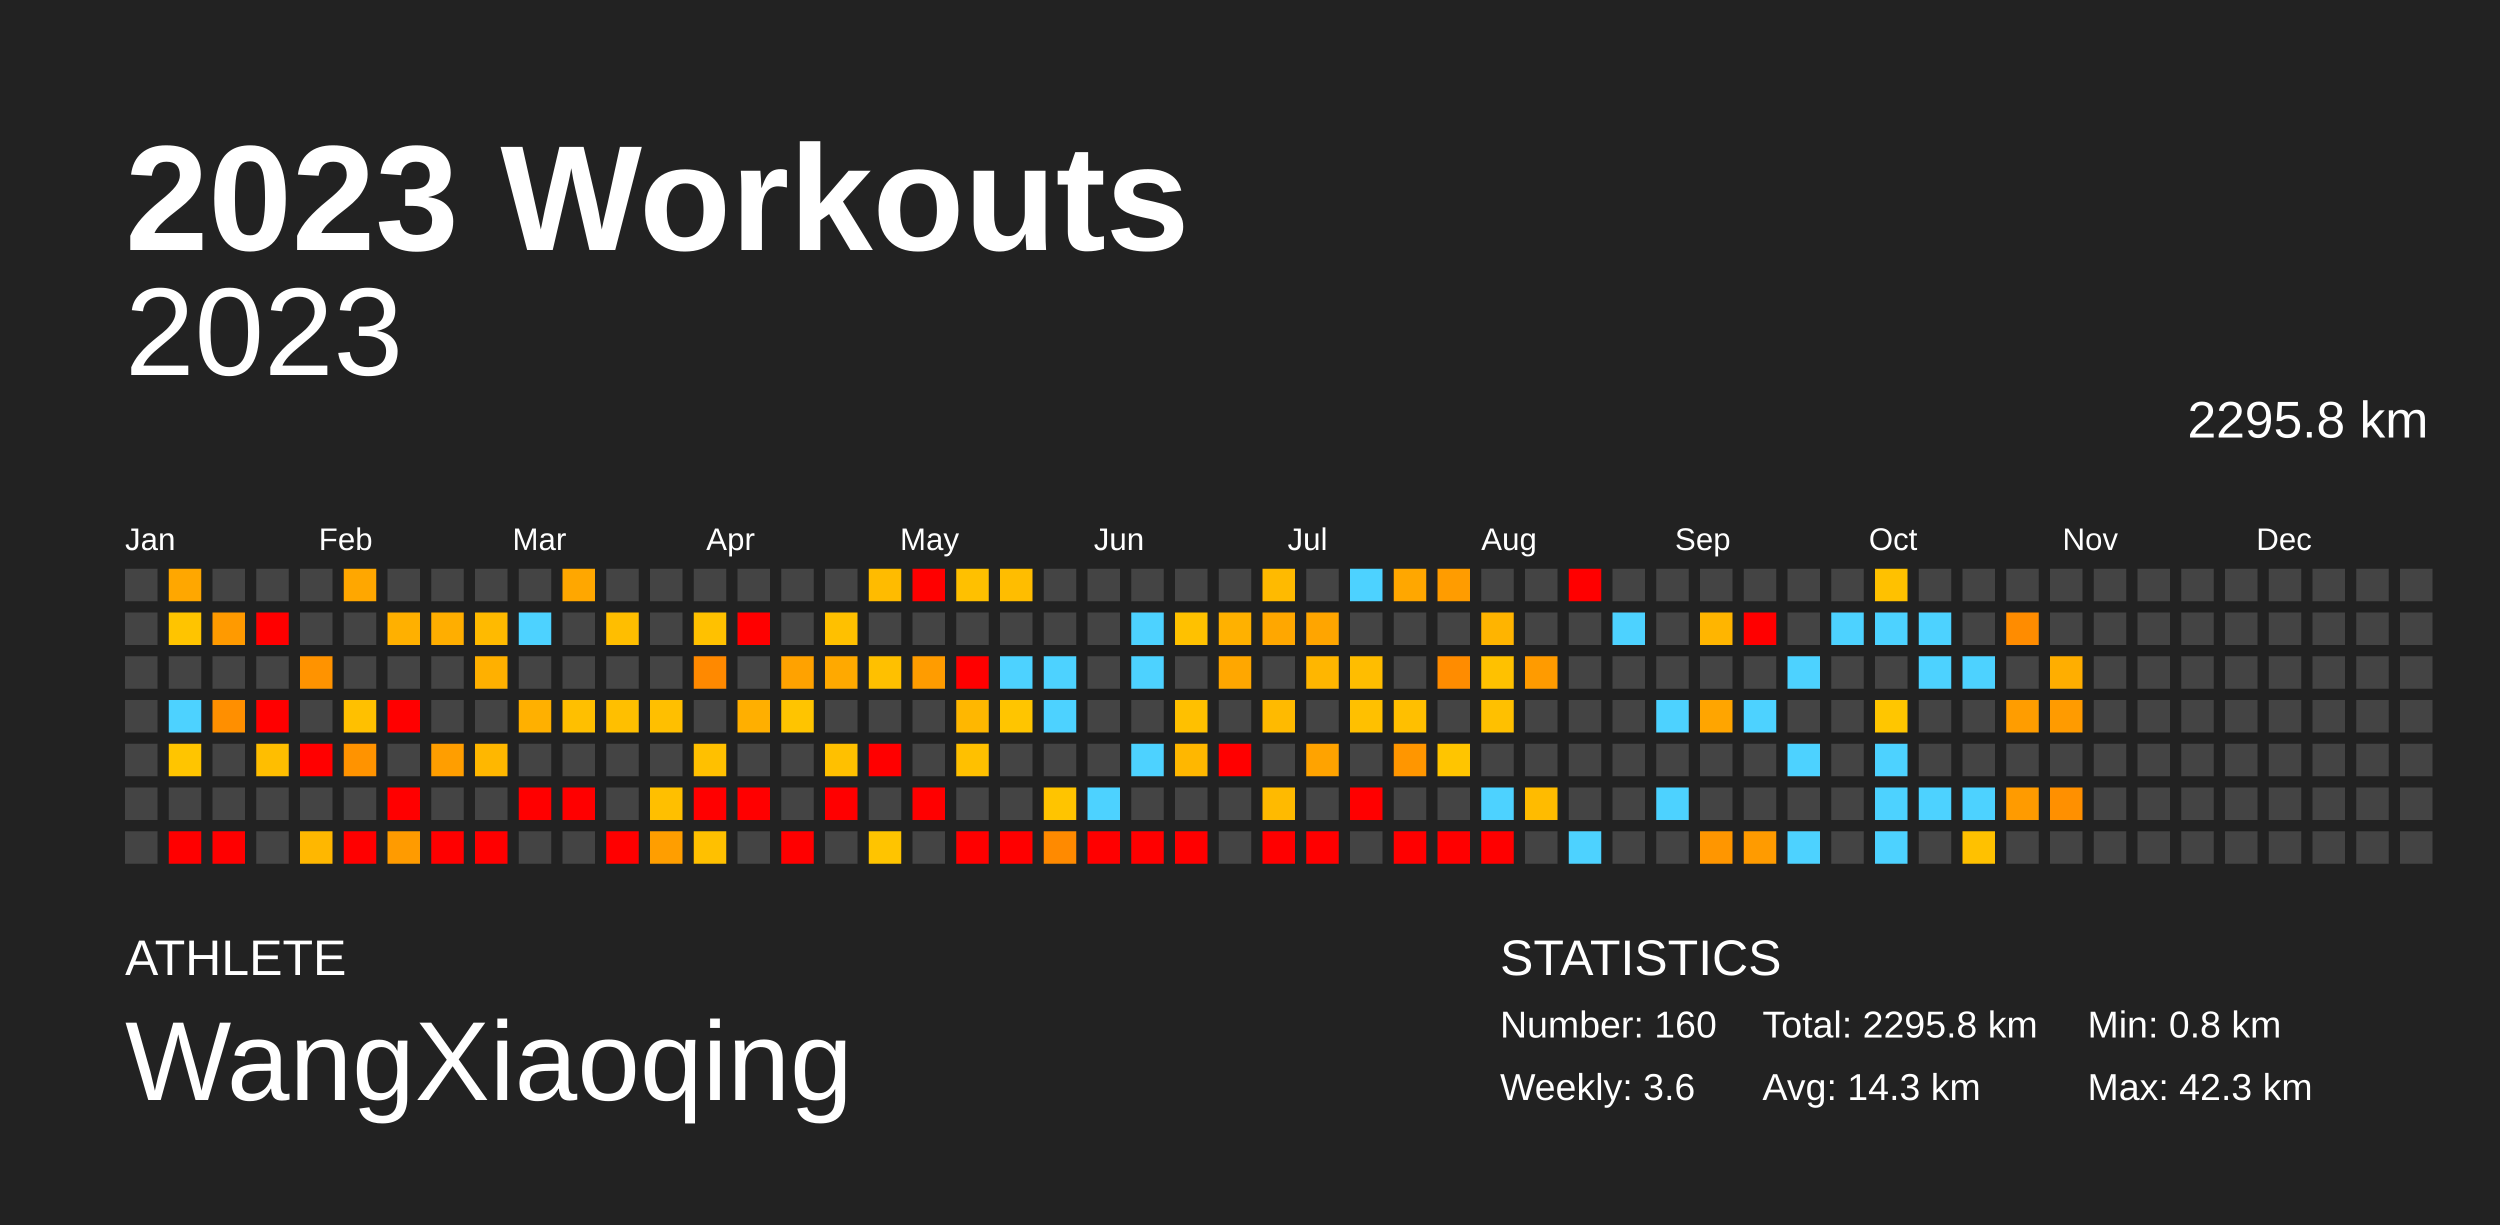
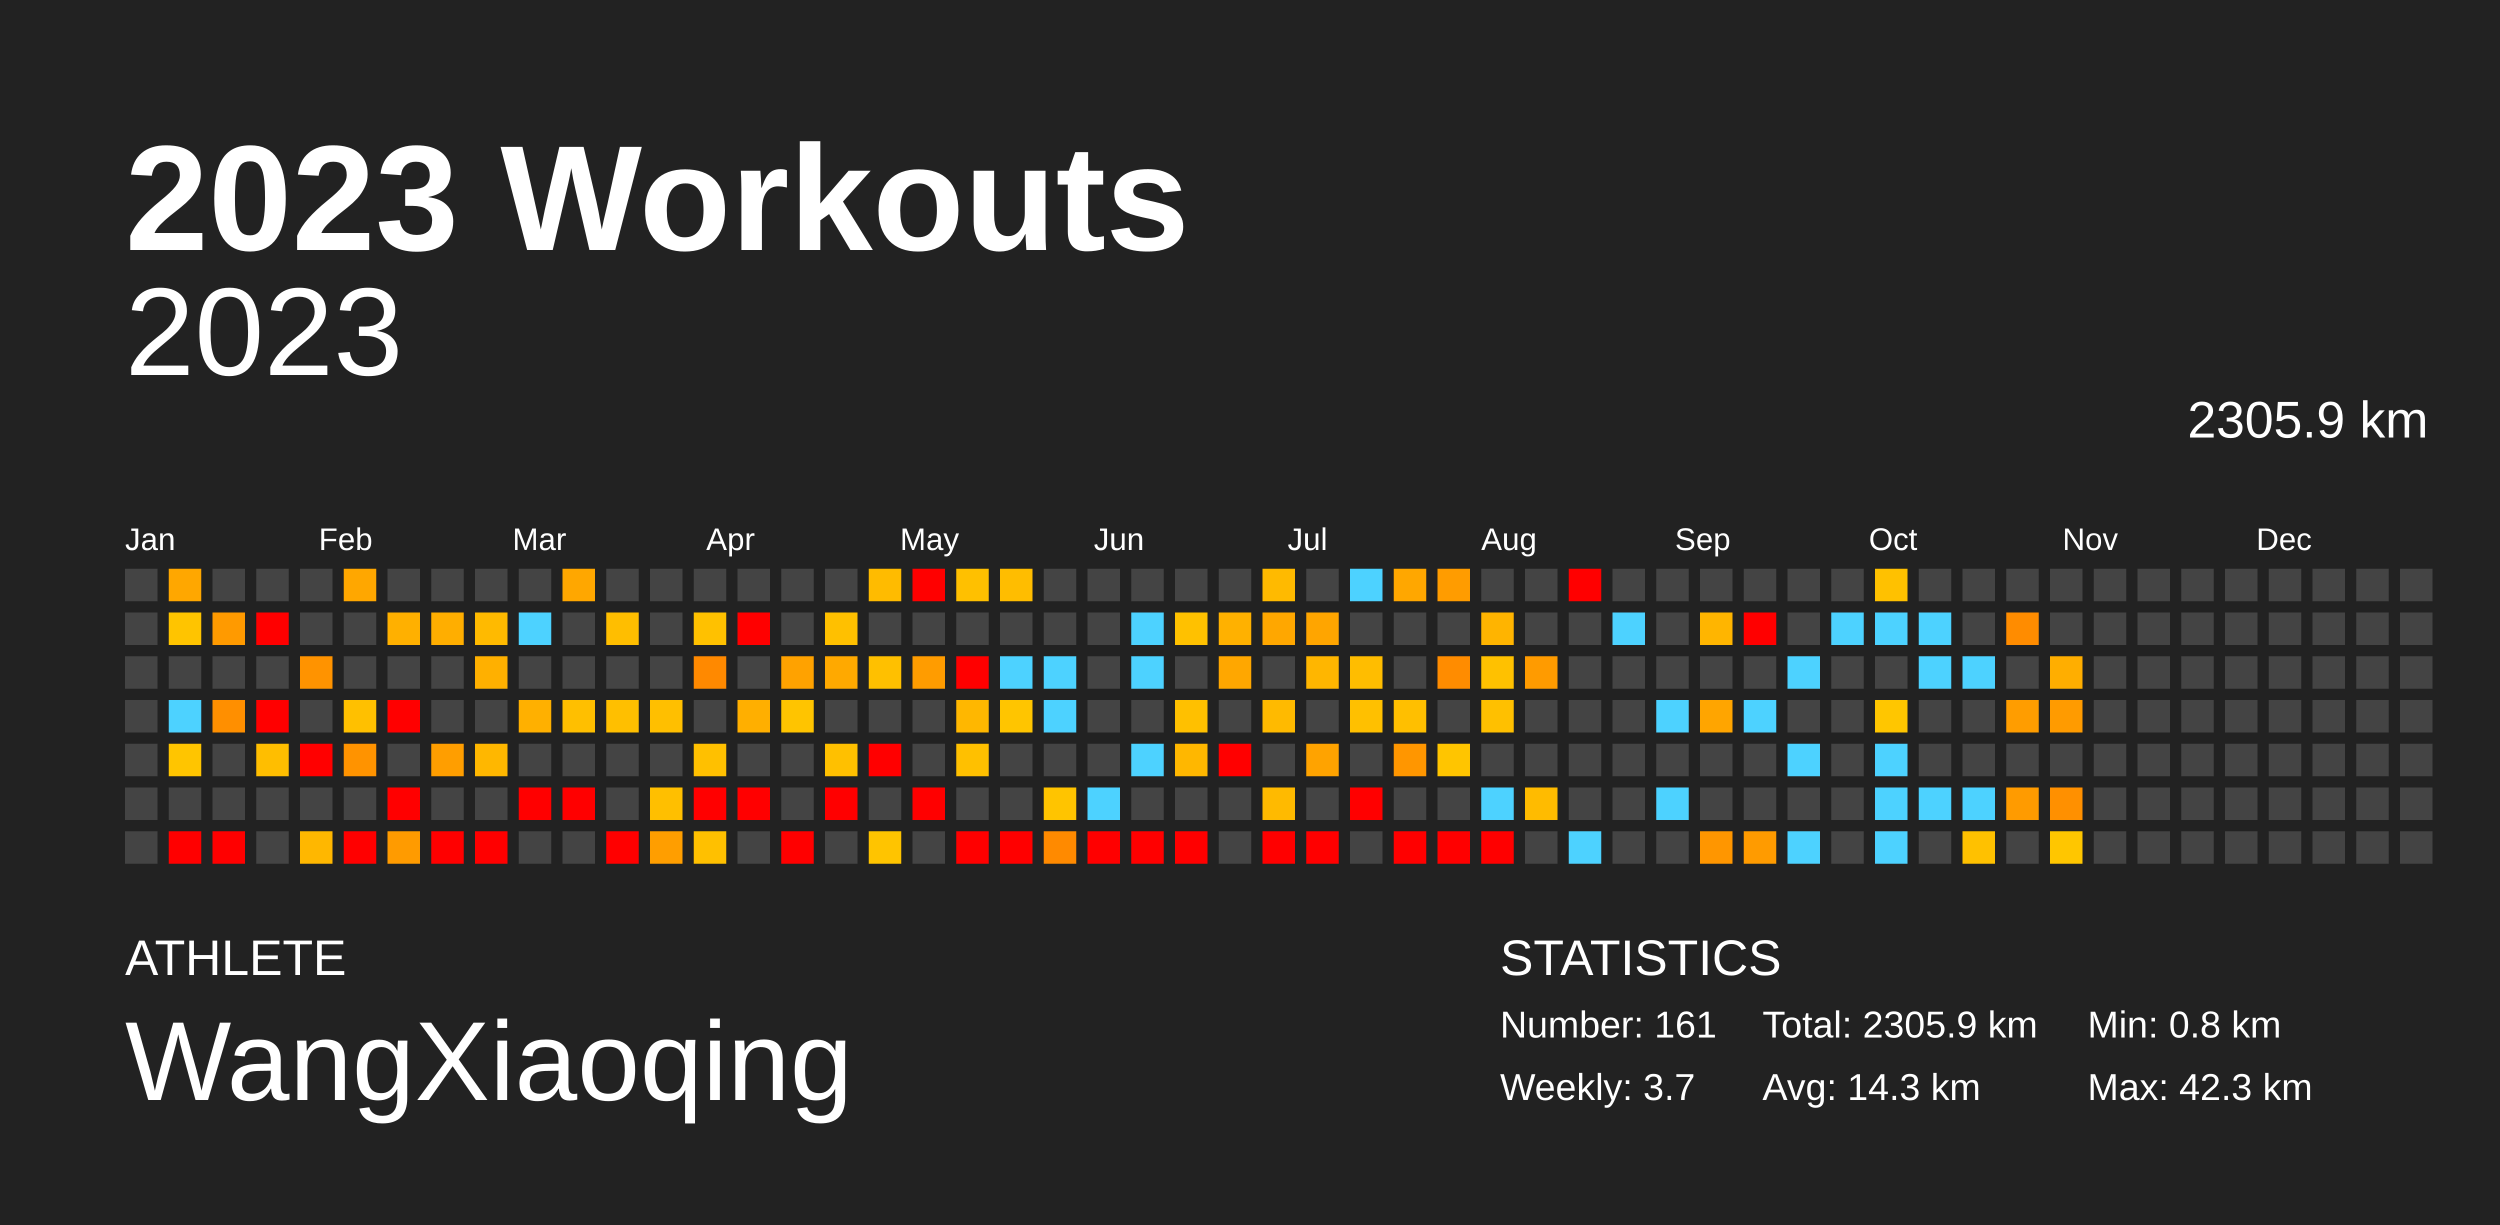
<svg xmlns="http://www.w3.org/2000/svg" baseProfile="full" height="98mm" version="1.1" viewBox="0,0,200,98" width="200mm">
  <defs />
  <rect fill="#222222" height="98" width="200" x="0" y="0" />
  <text fill="#FFFFFF" style="font-size:12px; font-family:Arial; font-weight:bold;" x="10" y="20">2023 Workouts</text>
  <text fill="#FFFFFF" style="font-size:4px; font-family:Arial" x="10" y="78">ATHLETE</text>
  <text fill="#FFFFFF" style="font-size:9px; font-family:Arial" x="10" y="88">WangXiaoqing</text>
  <text fill="#FFFFFF" style="font-size:4px; font-family:Arial" x="120" y="78">STATISTICS</text>
-   <text fill="#FFFFFF" style="font-size:3px; font-family:Arial" x="120" y="83">Number: 160</text>
-   <text fill="#FFFFFF" style="font-size:3px; font-family:Arial" x="120" y="88">Weekly: 3.6</text>
-   <text fill="#FFFFFF" style="font-size:3px; font-family:Arial" x="141" y="83">Total: 2295.8 km</text>
+   <text fill="#FFFFFF" style="font-size:3px; font-family:Arial" x="120" y="83">Number: 161</text>
+   <text fill="#FFFFFF" style="font-size:3px; font-family:Arial" x="120" y="88">Weekly: 3.7</text>
+   <text fill="#FFFFFF" style="font-size:3px; font-family:Arial" x="141" y="83">Total: 2305.9 km</text>
  <text fill="#FFFFFF" style="font-size:3px; font-family:Arial" x="141" y="88">Avg: 14.3 km</text>
  <text fill="#FFFFFF" style="font-size:3px; font-family:Arial" x="167" y="83">Min: 0.8 km</text>
  <text fill="#FFFFFF" style="font-size:3px; font-family:Arial" x="167" y="88">Max: 42.3 km</text>
  <text alignment-baseline="hanging" fill="#FFFFFF" style="font-size:10.0px; font-family:Arial;" x="10" y="30">2023</text>
-   <text alignment-baseline="hanging" fill="#FFFFFF" style="font-size:4.125px; font-family:Arial;" x="175" y="35">2295.8 km</text>
+   <text alignment-baseline="hanging" fill="#FFFFFF" style="font-size:4.125px; font-family:Arial;" x="175" y="35">2305.9 km</text>
  <text fill="#FFFFFF" style="font-size:2.5px; font-family:Arial" x="10.0" y="44">Jan</text>
  <text fill="#FFFFFF" style="font-size:2.5px; font-family:Arial" x="25.5" y="44">Feb</text>
  <text fill="#FFFFFF" style="font-size:2.5px; font-family:Arial" x="41.0" y="44">Mar</text>
  <text fill="#FFFFFF" style="font-size:2.5px; font-family:Arial" x="56.5" y="44">Apr</text>
  <text fill="#FFFFFF" style="font-size:2.5px; font-family:Arial" x="72.0" y="44">May</text>
  <text fill="#FFFFFF" style="font-size:2.5px; font-family:Arial" x="87.5" y="44">Jun</text>
  <text fill="#FFFFFF" style="font-size:2.5px; font-family:Arial" x="103.0" y="44">Jul</text>
  <text fill="#FFFFFF" style="font-size:2.5px; font-family:Arial" x="118.5" y="44">Aug</text>
  <text fill="#FFFFFF" style="font-size:2.5px; font-family:Arial" x="134.0" y="44">Sep</text>
  <text fill="#FFFFFF" style="font-size:2.5px; font-family:Arial" x="149.5" y="44">Oct</text>
  <text fill="#FFFFFF" style="font-size:2.5px; font-family:Arial" x="165.0" y="44">Nov</text>
  <text fill="#FFFFFF" style="font-size:2.5px; font-family:Arial" x="180.5" y="44">Dec</text>
  <rect fill="#444444" height="2.6" width="2.6" x="10.0" y="45.5" />
  <rect fill="#444444" height="2.6" width="2.6" x="10.0" y="49.0" />
  <rect fill="#444444" height="2.6" width="2.6" x="10.0" y="52.5" />
  <rect fill="#444444" height="2.6" width="2.6" x="10.0" y="56.0" />
  <rect fill="#444444" height="2.6" width="2.6" x="10.0" y="59.5" />
  <rect fill="#444444" height="2.6" width="2.6" x="10.0" y="63.0" />
  <rect fill="#444444" height="2.6" width="2.6" x="10.0" y="66.5" />
  <rect fill="#ffa700" height="2.6" width="2.6" x="13.5" y="45.5" />
  <rect fill="#ffc400" height="2.6" width="2.6" x="13.5" y="49.0" />
  <rect fill="#444444" height="2.6" width="2.6" x="13.5" y="52.5" />
  <rect fill="#4dd2ff" height="2.6" width="2.6" x="13.5" y="56.0" />
  <rect fill="#ffc500" height="2.6" width="2.6" x="13.5" y="59.5" />
  <rect fill="#444444" height="2.6" width="2.6" x="13.5" y="63.0" />
  <rect fill="red" height="2.6" width="2.6" x="13.5" y="66.5" />
  <rect fill="#444444" height="2.6" width="2.6" x="17.0" y="45.5" />
  <rect fill="#ff9a00" height="2.6" width="2.6" x="17.0" y="49.0" />
  <rect fill="#444444" height="2.6" width="2.6" x="17.0" y="52.5" />
  <rect fill="#ff8f00" height="2.6" width="2.6" x="17.0" y="56.0" />
  <rect fill="#444444" height="2.6" width="2.6" x="17.0" y="59.5" />
  <rect fill="#444444" height="2.6" width="2.6" x="17.0" y="63.0" />
  <rect fill="red" height="2.6" width="2.6" x="17.0" y="66.5" />
  <rect fill="#444444" height="2.6" width="2.6" x="20.5" y="45.5" />
  <rect fill="red" height="2.6" width="2.6" x="20.5" y="49.0" />
  <rect fill="#444444" height="2.6" width="2.6" x="20.5" y="52.5" />
  <rect fill="red" height="2.6" width="2.6" x="20.5" y="56.0" />
  <rect fill="#ffbe00" height="2.6" width="2.6" x="20.5" y="59.5" />
  <rect fill="#444444" height="2.6" width="2.6" x="20.5" y="63.0" />
  <rect fill="#444444" height="2.6" width="2.6" x="20.5" y="66.5" />
  <rect fill="#444444" height="2.6" width="2.6" x="24.0" y="45.5" />
  <rect fill="#444444" height="2.6" width="2.6" x="24.0" y="49.0" />
  <rect fill="#ff9300" height="2.6" width="2.6" x="24.0" y="52.5" />
  <rect fill="#444444" height="2.6" width="2.6" x="24.0" y="56.0" />
  <rect fill="red" height="2.6" width="2.6" x="24.0" y="59.5" />
  <rect fill="#444444" height="2.6" width="2.6" x="24.0" y="63.0" />
  <rect fill="#ffb700" height="2.6" width="2.6" x="24.0" y="66.5" />
  <rect fill="#ffa700" height="2.6" width="2.6" x="27.5" y="45.5" />
  <rect fill="#444444" height="2.6" width="2.6" x="27.5" y="49.0" />
  <rect fill="#444444" height="2.6" width="2.6" x="27.5" y="52.5" />
  <rect fill="#ffc000" height="2.6" width="2.6" x="27.5" y="56.0" />
  <rect fill="#ff9300" height="2.6" width="2.6" x="27.5" y="59.5" />
  <rect fill="#444444" height="2.6" width="2.6" x="27.5" y="63.0" />
  <rect fill="red" height="2.6" width="2.6" x="27.5" y="66.5" />
  <rect fill="#444444" height="2.6" width="2.6" x="31.0" y="45.5" />
  <rect fill="#ffb000" height="2.6" width="2.6" x="31.0" y="49.0" />
  <rect fill="#444444" height="2.6" width="2.6" x="31.0" y="52.5" />
  <rect fill="red" height="2.6" width="2.6" x="31.0" y="56.0" />
  <rect fill="#444444" height="2.6" width="2.6" x="31.0" y="59.5" />
  <rect fill="red" height="2.6" width="2.6" x="31.0" y="63.0" />
  <rect fill="#ff9b00" height="2.6" width="2.6" x="31.0" y="66.5" />
  <rect fill="#444444" height="2.6" width="2.6" x="34.5" y="45.5" />
  <rect fill="#ffae00" height="2.6" width="2.6" x="34.5" y="49.0" />
  <rect fill="#444444" height="2.6" width="2.6" x="34.5" y="52.5" />
  <rect fill="#444444" height="2.6" width="2.6" x="34.5" y="56.0" />
  <rect fill="#ff9e00" height="2.6" width="2.6" x="34.5" y="59.5" />
  <rect fill="#444444" height="2.6" width="2.6" x="34.5" y="63.0" />
  <rect fill="red" height="2.6" width="2.6" x="34.5" y="66.5" />
  <rect fill="#444444" height="2.6" width="2.6" x="38.0" y="45.5" />
  <rect fill="#ffba00" height="2.6" width="2.6" x="38.0" y="49.0" />
  <rect fill="#ffb000" height="2.6" width="2.6" x="38.0" y="52.5" />
  <rect fill="#444444" height="2.6" width="2.6" x="38.0" y="56.0" />
  <rect fill="#ffb700" height="2.6" width="2.6" x="38.0" y="59.5" />
  <rect fill="#444444" height="2.6" width="2.6" x="38.0" y="63.0" />
  <rect fill="red" height="2.6" width="2.6" x="38.0" y="66.5" />
  <rect fill="#444444" height="2.6" width="2.6" x="41.5" y="45.5" />
  <rect fill="#4dd2ff" height="2.6" width="2.6" x="41.5" y="49.0" />
  <rect fill="#444444" height="2.6" width="2.6" x="41.5" y="52.5" />
  <rect fill="#ffb000" height="2.6" width="2.6" x="41.5" y="56.0" />
  <rect fill="#444444" height="2.6" width="2.6" x="41.5" y="59.5" />
  <rect fill="red" height="2.6" width="2.6" x="41.5" y="63.0" />
  <rect fill="#444444" height="2.6" width="2.6" x="41.5" y="66.5" />
  <rect fill="#ffa700" height="2.6" width="2.6" x="45.0" y="45.5" />
  <rect fill="#444444" height="2.6" width="2.6" x="45.0" y="49.0" />
  <rect fill="#444444" height="2.6" width="2.6" x="45.0" y="52.5" />
  <rect fill="#ffbf00" height="2.6" width="2.6" x="45.0" y="56.0" />
  <rect fill="#444444" height="2.6" width="2.6" x="45.0" y="59.5" />
  <rect fill="red" height="2.6" width="2.6" x="45.0" y="63.0" />
  <rect fill="#444444" height="2.6" width="2.6" x="45.0" y="66.5" />
  <rect fill="#444444" height="2.6" width="2.6" x="48.5" y="45.5" />
  <rect fill="#ffbe00" height="2.6" width="2.6" x="48.5" y="49.0" />
  <rect fill="#444444" height="2.6" width="2.6" x="48.5" y="52.5" />
  <rect fill="#ffbf00" height="2.6" width="2.6" x="48.5" y="56.0" />
  <rect fill="#444444" height="2.6" width="2.6" x="48.5" y="59.5" />
  <rect fill="#444444" height="2.6" width="2.6" x="48.5" y="63.0" />
  <rect fill="red" height="2.6" width="2.6" x="48.5" y="66.5" />
  <rect fill="#444444" height="2.6" width="2.6" x="52.0" y="45.5" />
  <rect fill="#444444" height="2.6" width="2.6" x="52.0" y="49.0" />
  <rect fill="#444444" height="2.6" width="2.6" x="52.0" y="52.5" />
  <rect fill="#ffbf00" height="2.6" width="2.6" x="52.0" y="56.0" />
  <rect fill="#444444" height="2.6" width="2.6" x="52.0" y="59.5" />
  <rect fill="#ffbf00" height="2.6" width="2.6" x="52.0" y="63.0" />
  <rect fill="#ff9e00" height="2.6" width="2.6" x="52.0" y="66.5" />
  <rect fill="#444444" height="2.6" width="2.6" x="55.5" y="45.5" />
  <rect fill="#ffc100" height="2.6" width="2.6" x="55.5" y="49.0" />
  <rect fill="#ff8900" height="2.6" width="2.6" x="55.5" y="52.5" />
  <rect fill="#444444" height="2.6" width="2.6" x="55.5" y="56.0" />
  <rect fill="#ffc000" height="2.6" width="2.6" x="55.5" y="59.5" />
  <rect fill="red" height="2.6" width="2.6" x="55.5" y="63.0" />
  <rect fill="#ffc000" height="2.6" width="2.6" x="55.5" y="66.5" />
  <rect fill="#444444" height="2.6" width="2.6" x="59.0" y="45.5" />
  <rect fill="red" height="2.6" width="2.6" x="59.0" y="49.0" />
  <rect fill="#444444" height="2.6" width="2.6" x="59.0" y="52.5" />
  <rect fill="#ffaf00" height="2.6" width="2.6" x="59.0" y="56.0" />
  <rect fill="#444444" height="2.6" width="2.6" x="59.0" y="59.5" />
  <rect fill="red" height="2.6" width="2.6" x="59.0" y="63.0" />
  <rect fill="#444444" height="2.6" width="2.6" x="59.0" y="66.5" />
  <rect fill="#444444" height="2.6" width="2.6" x="62.5" y="45.5" />
  <rect fill="#444444" height="2.6" width="2.6" x="62.5" y="49.0" />
  <rect fill="#ffa200" height="2.6" width="2.6" x="62.5" y="52.5" />
  <rect fill="#ffc400" height="2.6" width="2.6" x="62.5" y="56.0" />
  <rect fill="#444444" height="2.6" width="2.6" x="62.5" y="59.5" />
  <rect fill="#444444" height="2.6" width="2.6" x="62.5" y="63.0" />
  <rect fill="red" height="2.6" width="2.6" x="62.5" y="66.5" />
  <rect fill="#444444" height="2.6" width="2.6" x="66.0" y="45.5" />
  <rect fill="#ffc000" height="2.6" width="2.6" x="66.0" y="49.0" />
  <rect fill="#ffa900" height="2.6" width="2.6" x="66.0" y="52.5" />
  <rect fill="#444444" height="2.6" width="2.6" x="66.0" y="56.0" />
  <rect fill="#ffc000" height="2.6" width="2.6" x="66.0" y="59.5" />
  <rect fill="red" height="2.6" width="2.6" x="66.0" y="63.0" />
  <rect fill="#444444" height="2.6" width="2.6" x="66.0" y="66.5" />
  <rect fill="#ffbb00" height="2.6" width="2.6" x="69.5" y="45.5" />
  <rect fill="#444444" height="2.6" width="2.6" x="69.5" y="49.0" />
  <rect fill="#ffc000" height="2.6" width="2.6" x="69.5" y="52.5" />
  <rect fill="#444444" height="2.6" width="2.6" x="69.5" y="56.0" />
  <rect fill="red" height="2.6" width="2.6" x="69.5" y="59.5" />
  <rect fill="#444444" height="2.6" width="2.6" x="69.5" y="63.0" />
  <rect fill="#ffc400" height="2.6" width="2.6" x="69.5" y="66.5" />
  <rect fill="red" height="2.6" width="2.6" x="73.0" y="45.5" />
  <rect fill="#444444" height="2.6" width="2.6" x="73.0" y="49.0" />
  <rect fill="#ff9c00" height="2.6" width="2.6" x="73.0" y="52.5" />
  <rect fill="#444444" height="2.6" width="2.6" x="73.0" y="56.0" />
  <rect fill="#444444" height="2.6" width="2.6" x="73.0" y="59.5" />
  <rect fill="red" height="2.6" width="2.6" x="73.0" y="63.0" />
  <rect fill="#444444" height="2.6" width="2.6" x="73.0" y="66.5" />
  <rect fill="#ffc000" height="2.6" width="2.6" x="76.5" y="45.5" />
  <rect fill="#444444" height="2.6" width="2.6" x="76.5" y="49.0" />
  <rect fill="red" height="2.6" width="2.6" x="76.5" y="52.5" />
  <rect fill="#ffb700" height="2.6" width="2.6" x="76.5" y="56.0" />
  <rect fill="#ffc000" height="2.6" width="2.6" x="76.5" y="59.5" />
  <rect fill="#444444" height="2.6" width="2.6" x="76.5" y="63.0" />
  <rect fill="red" height="2.6" width="2.6" x="76.5" y="66.5" />
  <rect fill="#ffbd00" height="2.6" width="2.6" x="80.0" y="45.5" />
  <rect fill="#444444" height="2.6" width="2.6" x="80.0" y="49.0" />
  <rect fill="#4dd2ff" height="2.6" width="2.6" x="80.0" y="52.5" />
  <rect fill="#ffc500" height="2.6" width="2.6" x="80.0" y="56.0" />
  <rect fill="#444444" height="2.6" width="2.6" x="80.0" y="59.5" />
  <rect fill="#444444" height="2.6" width="2.6" x="80.0" y="63.0" />
  <rect fill="red" height="2.6" width="2.6" x="80.0" y="66.5" />
  <rect fill="#444444" height="2.6" width="2.6" x="83.5" y="45.5" />
  <rect fill="#444444" height="2.6" width="2.6" x="83.5" y="49.0" />
  <rect fill="#4dd2ff" height="2.6" width="2.6" x="83.5" y="52.5" />
  <rect fill="#4dd2ff" height="2.6" width="2.6" x="83.5" y="56.0" />
  <rect fill="#444444" height="2.6" width="2.6" x="83.5" y="59.5" />
  <rect fill="#ffc400" height="2.6" width="2.6" x="83.5" y="63.0" />
  <rect fill="#ff8a00" height="2.6" width="2.6" x="83.5" y="66.5" />
  <rect fill="#444444" height="2.6" width="2.6" x="87.0" y="45.5" />
  <rect fill="#444444" height="2.6" width="2.6" x="87.0" y="49.0" />
  <rect fill="#444444" height="2.6" width="2.6" x="87.0" y="52.5" />
  <rect fill="#444444" height="2.6" width="2.6" x="87.0" y="56.0" />
  <rect fill="#444444" height="2.6" width="2.6" x="87.0" y="59.5" />
  <rect fill="#4dd2ff" height="2.6" width="2.6" x="87.0" y="63.0" />
  <rect fill="red" height="2.6" width="2.6" x="87.0" y="66.5" />
  <rect fill="#444444" height="2.6" width="2.6" x="90.5" y="45.5" />
  <rect fill="#4dd2ff" height="2.6" width="2.6" x="90.5" y="49.0" />
  <rect fill="#4dd2ff" height="2.6" width="2.6" x="90.5" y="52.5" />
  <rect fill="#444444" height="2.6" width="2.6" x="90.5" y="56.0" />
  <rect fill="#4dd2ff" height="2.6" width="2.6" x="90.5" y="59.5" />
  <rect fill="#444444" height="2.6" width="2.6" x="90.5" y="63.0" />
  <rect fill="red" height="2.6" width="2.6" x="90.5" y="66.5" />
  <rect fill="#444444" height="2.6" width="2.6" x="94.0" y="45.5" />
  <rect fill="#ffc100" height="2.6" width="2.6" x="94.0" y="49.0" />
  <rect fill="#444444" height="2.6" width="2.6" x="94.0" y="52.5" />
  <rect fill="#ffc000" height="2.6" width="2.6" x="94.0" y="56.0" />
  <rect fill="#ffb700" height="2.6" width="2.6" x="94.0" y="59.5" />
  <rect fill="#444444" height="2.6" width="2.6" x="94.0" y="63.0" />
  <rect fill="red" height="2.6" width="2.6" x="94.0" y="66.5" />
  <rect fill="#444444" height="2.6" width="2.6" x="97.5" y="45.5" />
  <rect fill="#ffb100" height="2.6" width="2.6" x="97.5" y="49.0" />
  <rect fill="#ffa700" height="2.6" width="2.6" x="97.5" y="52.5" />
  <rect fill="#444444" height="2.6" width="2.6" x="97.5" y="56.0" />
  <rect fill="red" height="2.6" width="2.6" x="97.5" y="59.5" />
  <rect fill="#444444" height="2.6" width="2.6" x="97.5" y="63.0" />
  <rect fill="#444444" height="2.6" width="2.6" x="97.5" y="66.5" />
  <rect fill="#ffba00" height="2.6" width="2.6" x="101.0" y="45.5" />
  <rect fill="#ffa700" height="2.6" width="2.6" x="101.0" y="49.0" />
  <rect fill="#444444" height="2.6" width="2.6" x="101.0" y="52.5" />
  <rect fill="#ffba00" height="2.6" width="2.6" x="101.0" y="56.0" />
  <rect fill="#444444" height="2.6" width="2.6" x="101.0" y="59.5" />
  <rect fill="#ffba00" height="2.6" width="2.6" x="101.0" y="63.0" />
  <rect fill="red" height="2.6" width="2.6" x="101.0" y="66.5" />
  <rect fill="#444444" height="2.6" width="2.6" x="104.5" y="45.5" />
  <rect fill="#ffa500" height="2.6" width="2.6" x="104.5" y="49.0" />
  <rect fill="#ffb600" height="2.6" width="2.6" x="104.5" y="52.5" />
  <rect fill="#444444" height="2.6" width="2.6" x="104.5" y="56.0" />
  <rect fill="#ffa300" height="2.6" width="2.6" x="104.5" y="59.5" />
  <rect fill="#444444" height="2.6" width="2.6" x="104.5" y="63.0" />
  <rect fill="red" height="2.6" width="2.6" x="104.5" y="66.5" />
  <rect fill="#4dd2ff" height="2.6" width="2.6" x="108.0" y="45.5" />
  <rect fill="#444444" height="2.6" width="2.6" x="108.0" y="49.0" />
  <rect fill="#ffbd00" height="2.6" width="2.6" x="108.0" y="52.5" />
  <rect fill="#ffc000" height="2.6" width="2.6" x="108.0" y="56.0" />
  <rect fill="#444444" height="2.6" width="2.6" x="108.0" y="59.5" />
  <rect fill="red" height="2.6" width="2.6" x="108.0" y="63.0" />
  <rect fill="#444444" height="2.6" width="2.6" x="108.0" y="66.5" />
  <rect fill="#ffa700" height="2.6" width="2.6" x="111.5" y="45.5" />
  <rect fill="#444444" height="2.6" width="2.6" x="111.5" y="49.0" />
  <rect fill="#444444" height="2.6" width="2.6" x="111.5" y="52.5" />
  <rect fill="#ffbf00" height="2.6" width="2.6" x="111.5" y="56.0" />
  <rect fill="#ff9600" height="2.6" width="2.6" x="111.5" y="59.5" />
  <rect fill="#444444" height="2.6" width="2.6" x="111.5" y="63.0" />
  <rect fill="red" height="2.6" width="2.6" x="111.5" y="66.5" />
  <rect fill="#ff9c00" height="2.6" width="2.6" x="115.0" y="45.5" />
  <rect fill="#444444" height="2.6" width="2.6" x="115.0" y="49.0" />
  <rect fill="#ff8c00" height="2.6" width="2.6" x="115.0" y="52.5" />
  <rect fill="#444444" height="2.6" width="2.6" x="115.0" y="56.0" />
  <rect fill="#ffc500" height="2.6" width="2.6" x="115.0" y="59.5" />
  <rect fill="#444444" height="2.6" width="2.6" x="115.0" y="63.0" />
  <rect fill="red" height="2.6" width="2.6" x="115.0" y="66.5" />
  <rect fill="#444444" height="2.6" width="2.6" x="118.5" y="45.5" />
  <rect fill="#ffb400" height="2.6" width="2.6" x="118.5" y="49.0" />
  <rect fill="#ffc100" height="2.6" width="2.6" x="118.5" y="52.5" />
  <rect fill="#ffc000" height="2.6" width="2.6" x="118.5" y="56.0" />
  <rect fill="#444444" height="2.6" width="2.6" x="118.5" y="59.5" />
  <rect fill="#4dd2ff" height="2.6" width="2.6" x="118.5" y="63.0" />
  <rect fill="red" height="2.6" width="2.6" x="118.5" y="66.5" />
  <rect fill="#444444" height="2.6" width="2.6" x="122.0" y="45.5" />
  <rect fill="#444444" height="2.6" width="2.6" x="122.0" y="49.0" />
  <rect fill="#ff9b00" height="2.6" width="2.6" x="122.0" y="52.5" />
  <rect fill="#444444" height="2.6" width="2.6" x="122.0" y="56.0" />
  <rect fill="#444444" height="2.6" width="2.6" x="122.0" y="59.5" />
  <rect fill="#ffbb00" height="2.6" width="2.6" x="122.0" y="63.0" />
  <rect fill="#444444" height="2.6" width="2.6" x="122.0" y="66.5" />
  <rect fill="red" height="2.6" width="2.6" x="125.5" y="45.5" />
  <rect fill="#444444" height="2.6" width="2.6" x="125.5" y="49.0" />
  <rect fill="#444444" height="2.6" width="2.6" x="125.5" y="52.5" />
  <rect fill="#444444" height="2.6" width="2.6" x="125.5" y="56.0" />
  <rect fill="#444444" height="2.6" width="2.6" x="125.5" y="59.5" />
  <rect fill="#444444" height="2.6" width="2.6" x="125.5" y="63.0" />
  <rect fill="#4dd2ff" height="2.6" width="2.6" x="125.5" y="66.5" />
  <rect fill="#444444" height="2.6" width="2.6" x="129.0" y="45.5" />
  <rect fill="#4dd2ff" height="2.6" width="2.6" x="129.0" y="49.0" />
  <rect fill="#444444" height="2.6" width="2.6" x="129.0" y="52.5" />
  <rect fill="#444444" height="2.6" width="2.6" x="129.0" y="56.0" />
  <rect fill="#444444" height="2.6" width="2.6" x="129.0" y="59.5" />
  <rect fill="#444444" height="2.6" width="2.6" x="129.0" y="63.0" />
  <rect fill="#444444" height="2.6" width="2.6" x="129.0" y="66.5" />
  <rect fill="#444444" height="2.6" width="2.6" x="132.5" y="45.5" />
  <rect fill="#444444" height="2.6" width="2.6" x="132.5" y="49.0" />
  <rect fill="#444444" height="2.6" width="2.6" x="132.5" y="52.5" />
  <rect fill="#4dd2ff" height="2.6" width="2.6" x="132.5" y="56.0" />
  <rect fill="#444444" height="2.6" width="2.6" x="132.5" y="59.5" />
  <rect fill="#4dd2ff" height="2.6" width="2.6" x="132.5" y="63.0" />
  <rect fill="#444444" height="2.6" width="2.6" x="132.5" y="66.5" />
  <rect fill="#444444" height="2.6" width="2.6" x="136.0" y="45.5" />
  <rect fill="#ffb500" height="2.6" width="2.6" x="136.0" y="49.0" />
  <rect fill="#444444" height="2.6" width="2.6" x="136.0" y="52.5" />
  <rect fill="#ffa500" height="2.6" width="2.6" x="136.0" y="56.0" />
  <rect fill="#444444" height="2.6" width="2.6" x="136.0" y="59.5" />
  <rect fill="#444444" height="2.6" width="2.6" x="136.0" y="63.0" />
  <rect fill="#ff9600" height="2.6" width="2.6" x="136.0" y="66.5" />
  <rect fill="#444444" height="2.6" width="2.6" x="139.5" y="45.5" />
  <rect fill="red" height="2.6" width="2.6" x="139.5" y="49.0" />
  <rect fill="#444444" height="2.6" width="2.6" x="139.5" y="52.5" />
  <rect fill="#4dd2ff" height="2.6" width="2.6" x="139.5" y="56.0" />
  <rect fill="#444444" height="2.6" width="2.6" x="139.5" y="59.5" />
  <rect fill="#444444" height="2.6" width="2.6" x="139.5" y="63.0" />
  <rect fill="#ff9b00" height="2.6" width="2.6" x="139.5" y="66.5" />
  <rect fill="#444444" height="2.6" width="2.6" x="143.0" y="45.5" />
  <rect fill="#444444" height="2.6" width="2.6" x="143.0" y="49.0" />
  <rect fill="#4dd2ff" height="2.6" width="2.6" x="143.0" y="52.5" />
  <rect fill="#444444" height="2.6" width="2.6" x="143.0" y="56.0" />
  <rect fill="#4dd2ff" height="2.6" width="2.6" x="143.0" y="59.5" />
  <rect fill="#444444" height="2.6" width="2.6" x="143.0" y="63.0" />
  <rect fill="#4dd2ff" height="2.6" width="2.6" x="143.0" y="66.5" />
  <rect fill="#444444" height="2.6" width="2.6" x="146.5" y="45.5" />
  <rect fill="#4dd2ff" height="2.6" width="2.6" x="146.5" y="49.0" />
  <rect fill="#444444" height="2.6" width="2.6" x="146.5" y="52.5" />
  <rect fill="#444444" height="2.6" width="2.6" x="146.5" y="56.0" />
  <rect fill="#444444" height="2.6" width="2.6" x="146.5" y="59.5" />
  <rect fill="#444444" height="2.6" width="2.6" x="146.5" y="63.0" />
  <rect fill="#444444" height="2.6" width="2.6" x="146.5" y="66.5" />
  <rect fill="#ffc100" height="2.6" width="2.6" x="150.0" y="45.5" />
  <rect fill="#4dd2ff" height="2.6" width="2.6" x="150.0" y="49.0" />
  <rect fill="#444444" height="2.6" width="2.6" x="150.0" y="52.5" />
  <rect fill="#ffc600" height="2.6" width="2.6" x="150.0" y="56.0" />
  <rect fill="#4dd2ff" height="2.6" width="2.6" x="150.0" y="59.5" />
  <rect fill="#4dd2ff" height="2.6" width="2.6" x="150.0" y="63.0" />
  <rect fill="#4dd2ff" height="2.6" width="2.6" x="150.0" y="66.5" />
  <rect fill="#444444" height="2.6" width="2.6" x="153.5" y="45.5" />
  <rect fill="#4dd2ff" height="2.6" width="2.6" x="153.5" y="49.0" />
  <rect fill="#4dd2ff" height="2.6" width="2.6" x="153.5" y="52.5" />
  <rect fill="#444444" height="2.6" width="2.6" x="153.5" y="56.0" />
  <rect fill="#444444" height="2.6" width="2.6" x="153.5" y="59.5" />
  <rect fill="#4dd2ff" height="2.6" width="2.6" x="153.5" y="63.0" />
  <rect fill="#444444" height="2.6" width="2.6" x="153.5" y="66.5" />
  <rect fill="#444444" height="2.6" width="2.6" x="157.0" y="45.5" />
  <rect fill="#444444" height="2.6" width="2.6" x="157.0" y="49.0" />
  <rect fill="#4dd2ff" height="2.6" width="2.6" x="157.0" y="52.5" />
  <rect fill="#444444" height="2.6" width="2.6" x="157.0" y="56.0" />
  <rect fill="#444444" height="2.6" width="2.6" x="157.0" y="59.5" />
  <rect fill="#4dd2ff" height="2.6" width="2.6" x="157.0" y="63.0" />
  <rect fill="#ffc100" height="2.6" width="2.6" x="157.0" y="66.5" />
  <rect fill="#444444" height="2.6" width="2.6" x="160.5" y="45.5" />
  <rect fill="#ff8c00" height="2.6" width="2.6" x="160.5" y="49.0" />
  <rect fill="#444444" height="2.6" width="2.6" x="160.5" y="52.5" />
  <rect fill="#ff9d00" height="2.6" width="2.6" x="160.5" y="56.0" />
  <rect fill="#444444" height="2.6" width="2.6" x="160.5" y="59.5" />
  <rect fill="#ff9b00" height="2.6" width="2.6" x="160.5" y="63.0" />
  <rect fill="#444444" height="2.6" width="2.6" x="160.5" y="66.5" />
  <rect fill="#444444" height="2.6" width="2.6" x="164.0" y="45.5" />
  <rect fill="#444444" height="2.6" width="2.6" x="164.0" y="49.0" />
  <rect fill="#ffae00" height="2.6" width="2.6" x="164.0" y="52.5" />
  <rect fill="#ff9b00" height="2.6" width="2.6" x="164.0" y="56.0" />
  <rect fill="#444444" height="2.6" width="2.6" x="164.0" y="59.5" />
  <rect fill="#ff9000" height="2.6" width="2.6" x="164.0" y="63.0" />
-   <rect fill="#444444" height="2.6" width="2.6" x="164.0" y="66.5" />
+   <rect fill="#ffc600" height="2.6" width="2.6" x="164.0" y="66.5" />
  <rect fill="#444444" height="2.6" width="2.6" x="167.5" y="45.5" />
  <rect fill="#444444" height="2.6" width="2.6" x="167.5" y="49.0" />
  <rect fill="#444444" height="2.6" width="2.6" x="167.5" y="52.5" />
  <rect fill="#444444" height="2.6" width="2.6" x="167.5" y="56.0" />
  <rect fill="#444444" height="2.6" width="2.6" x="167.5" y="59.5" />
  <rect fill="#444444" height="2.6" width="2.6" x="167.5" y="63.0" />
  <rect fill="#444444" height="2.6" width="2.6" x="167.5" y="66.5" />
  <rect fill="#444444" height="2.6" width="2.6" x="171.0" y="45.5" />
  <rect fill="#444444" height="2.6" width="2.6" x="171.0" y="49.0" />
  <rect fill="#444444" height="2.6" width="2.6" x="171.0" y="52.5" />
  <rect fill="#444444" height="2.6" width="2.6" x="171.0" y="56.0" />
  <rect fill="#444444" height="2.6" width="2.6" x="171.0" y="59.5" />
  <rect fill="#444444" height="2.6" width="2.6" x="171.0" y="63.0" />
  <rect fill="#444444" height="2.6" width="2.6" x="171.0" y="66.5" />
  <rect fill="#444444" height="2.6" width="2.6" x="174.5" y="45.5" />
  <rect fill="#444444" height="2.6" width="2.6" x="174.5" y="49.0" />
  <rect fill="#444444" height="2.6" width="2.6" x="174.5" y="52.5" />
  <rect fill="#444444" height="2.6" width="2.6" x="174.5" y="56.0" />
  <rect fill="#444444" height="2.6" width="2.6" x="174.5" y="59.5" />
  <rect fill="#444444" height="2.6" width="2.6" x="174.5" y="63.0" />
  <rect fill="#444444" height="2.6" width="2.6" x="174.5" y="66.5" />
  <rect fill="#444444" height="2.6" width="2.6" x="178.0" y="45.5" />
  <rect fill="#444444" height="2.6" width="2.6" x="178.0" y="49.0" />
  <rect fill="#444444" height="2.6" width="2.6" x="178.0" y="52.5" />
  <rect fill="#444444" height="2.6" width="2.6" x="178.0" y="56.0" />
  <rect fill="#444444" height="2.6" width="2.6" x="178.0" y="59.5" />
  <rect fill="#444444" height="2.6" width="2.6" x="178.0" y="63.0" />
  <rect fill="#444444" height="2.6" width="2.6" x="178.0" y="66.5" />
  <rect fill="#444444" height="2.6" width="2.6" x="181.5" y="45.5" />
  <rect fill="#444444" height="2.6" width="2.6" x="181.5" y="49.0" />
  <rect fill="#444444" height="2.6" width="2.6" x="181.5" y="52.5" />
  <rect fill="#444444" height="2.6" width="2.6" x="181.5" y="56.0" />
  <rect fill="#444444" height="2.6" width="2.6" x="181.5" y="59.5" />
  <rect fill="#444444" height="2.6" width="2.6" x="181.5" y="63.0" />
  <rect fill="#444444" height="2.6" width="2.6" x="181.5" y="66.5" />
  <rect fill="#444444" height="2.6" width="2.6" x="185.0" y="45.5" />
  <rect fill="#444444" height="2.6" width="2.6" x="185.0" y="49.0" />
  <rect fill="#444444" height="2.6" width="2.6" x="185.0" y="52.5" />
  <rect fill="#444444" height="2.6" width="2.6" x="185.0" y="56.0" />
  <rect fill="#444444" height="2.6" width="2.6" x="185.0" y="59.5" />
  <rect fill="#444444" height="2.6" width="2.6" x="185.0" y="63.0" />
  <rect fill="#444444" height="2.6" width="2.6" x="185.0" y="66.5" />
  <rect fill="#444444" height="2.6" width="2.6" x="188.5" y="45.5" />
  <rect fill="#444444" height="2.6" width="2.6" x="188.5" y="49.0" />
  <rect fill="#444444" height="2.6" width="2.6" x="188.5" y="52.5" />
  <rect fill="#444444" height="2.6" width="2.6" x="188.5" y="56.0" />
  <rect fill="#444444" height="2.6" width="2.6" x="188.5" y="59.5" />
  <rect fill="#444444" height="2.6" width="2.6" x="188.5" y="63.0" />
  <rect fill="#444444" height="2.6" width="2.6" x="188.5" y="66.5" />
  <rect fill="#444444" height="2.6" width="2.6" x="192.0" y="45.5" />
  <rect fill="#444444" height="2.6" width="2.6" x="192.0" y="49.0" />
  <rect fill="#444444" height="2.6" width="2.6" x="192.0" y="52.5" />
  <rect fill="#444444" height="2.6" width="2.6" x="192.0" y="56.0" />
  <rect fill="#444444" height="2.6" width="2.6" x="192.0" y="59.5" />
  <rect fill="#444444" height="2.6" width="2.6" x="192.0" y="63.0" />
  <rect fill="#444444" height="2.6" width="2.6" x="192.0" y="66.5" />
</svg>
